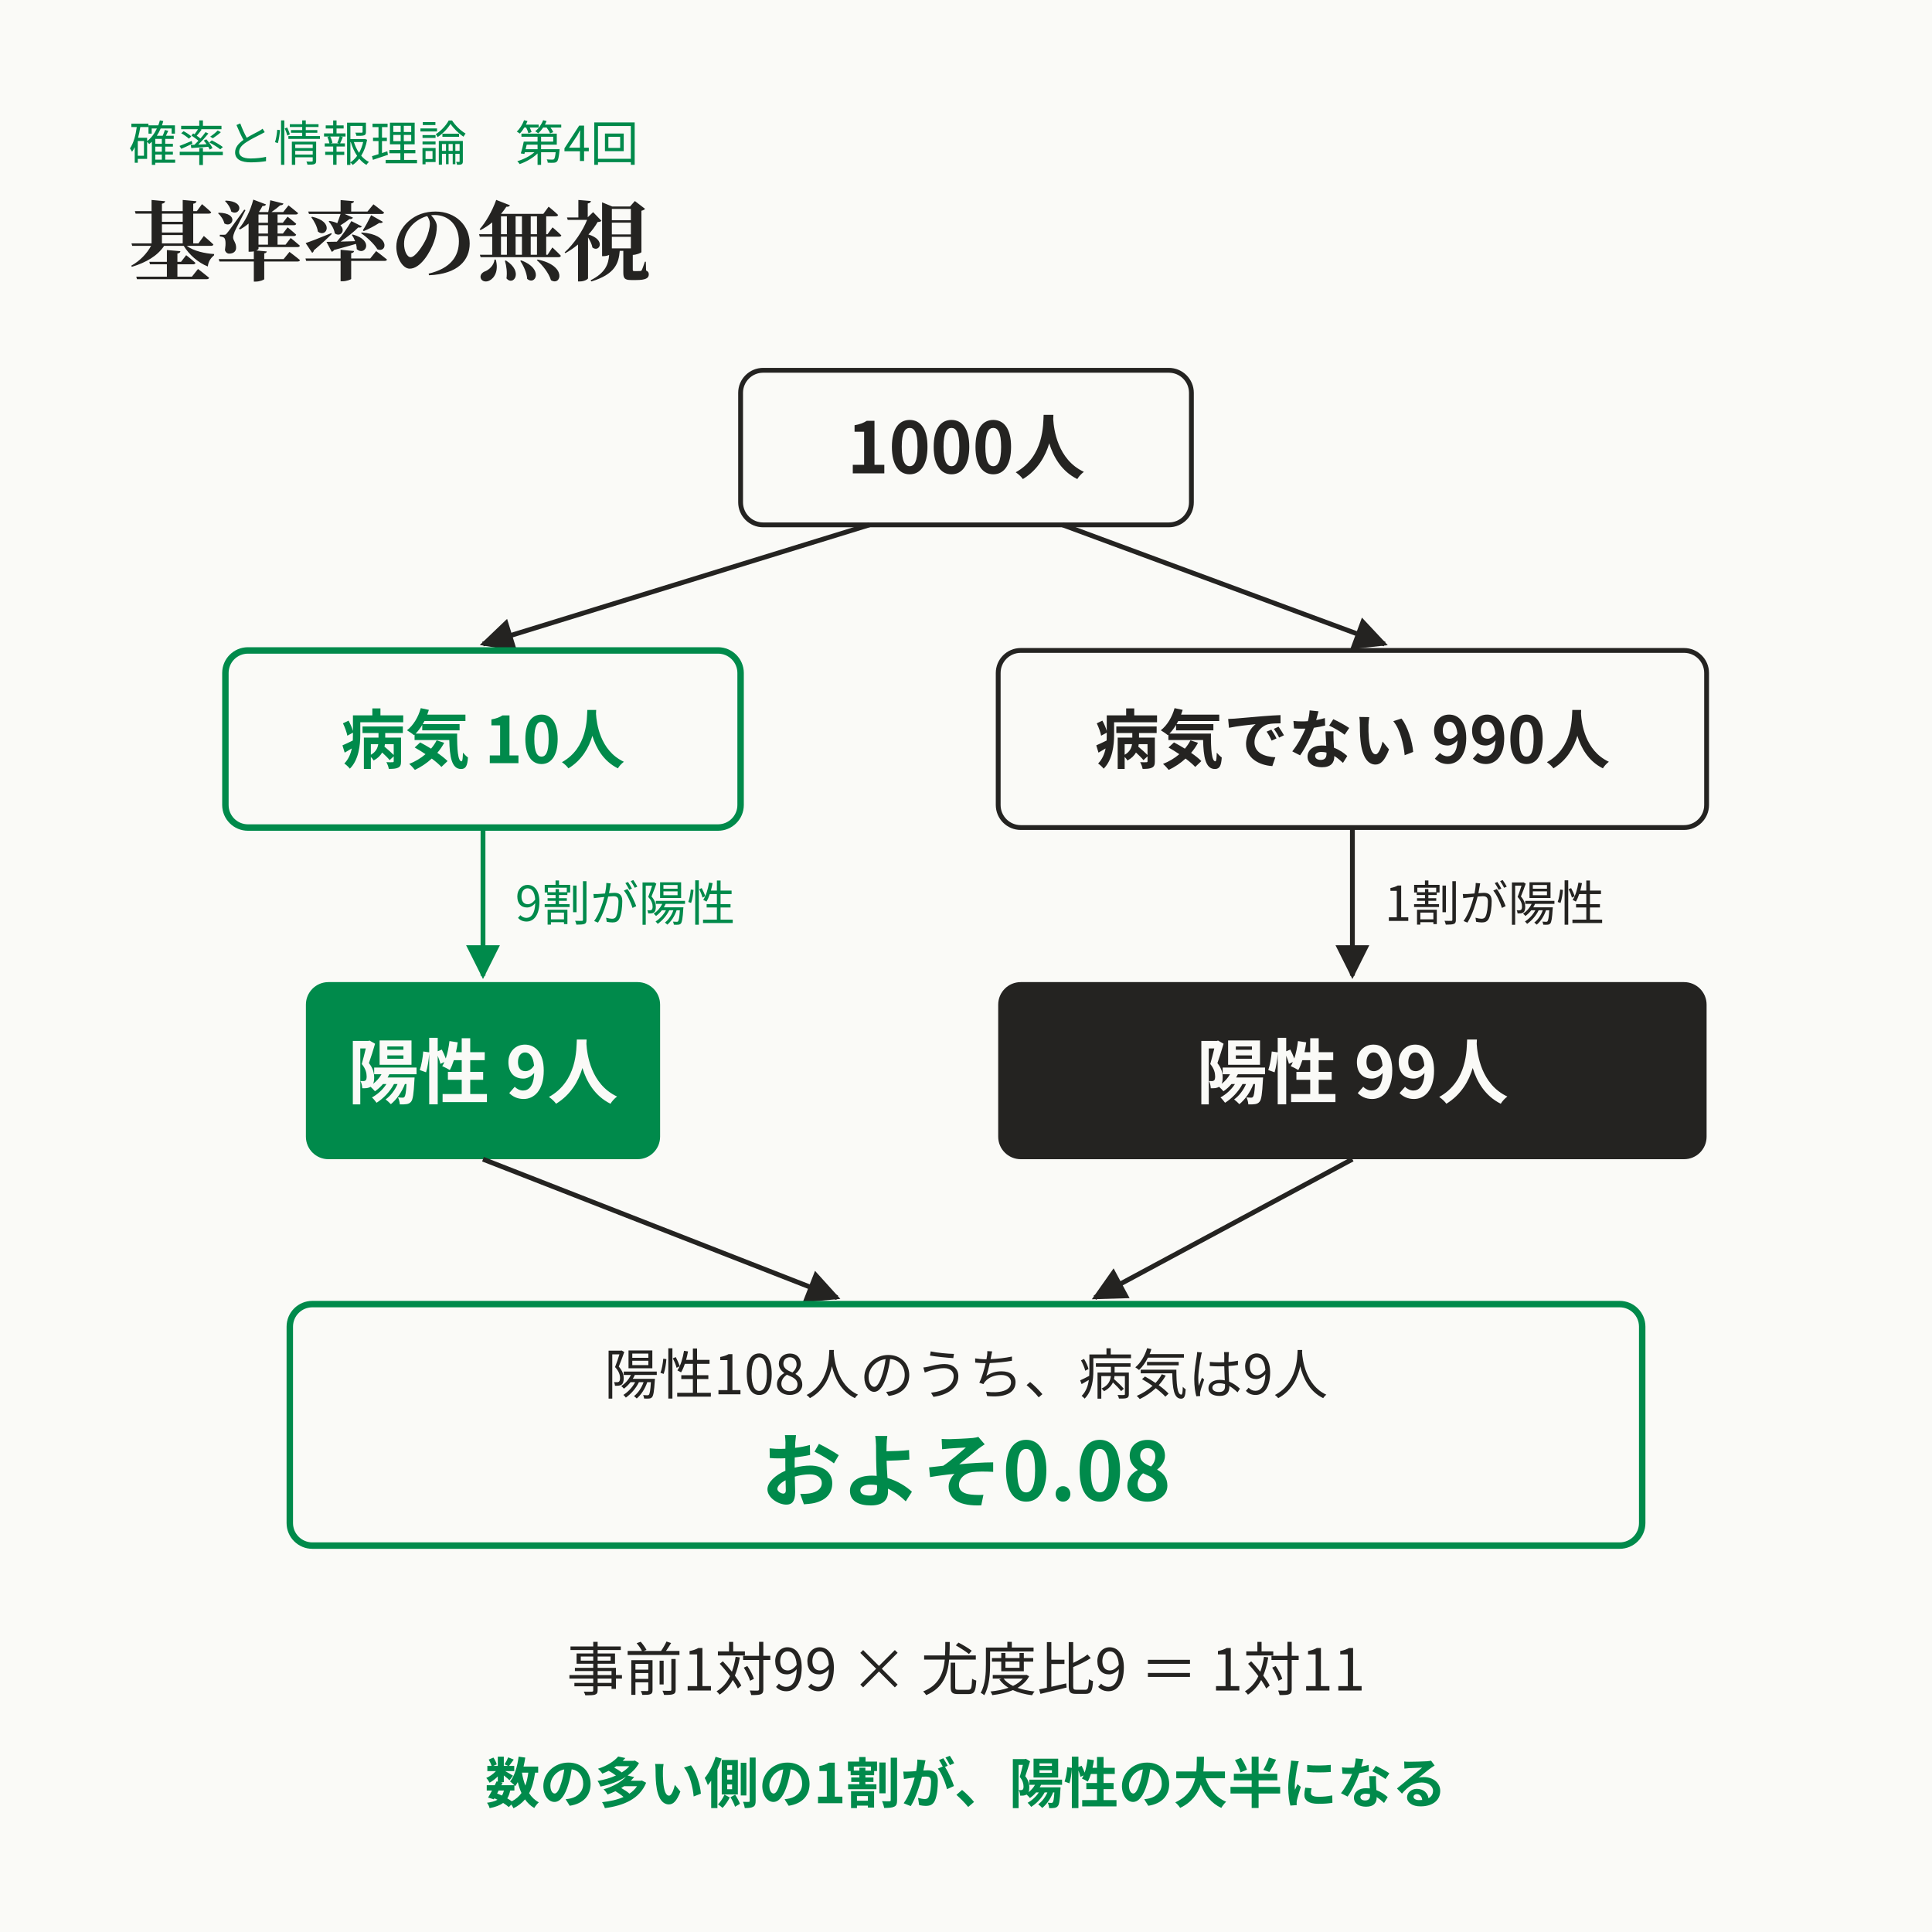
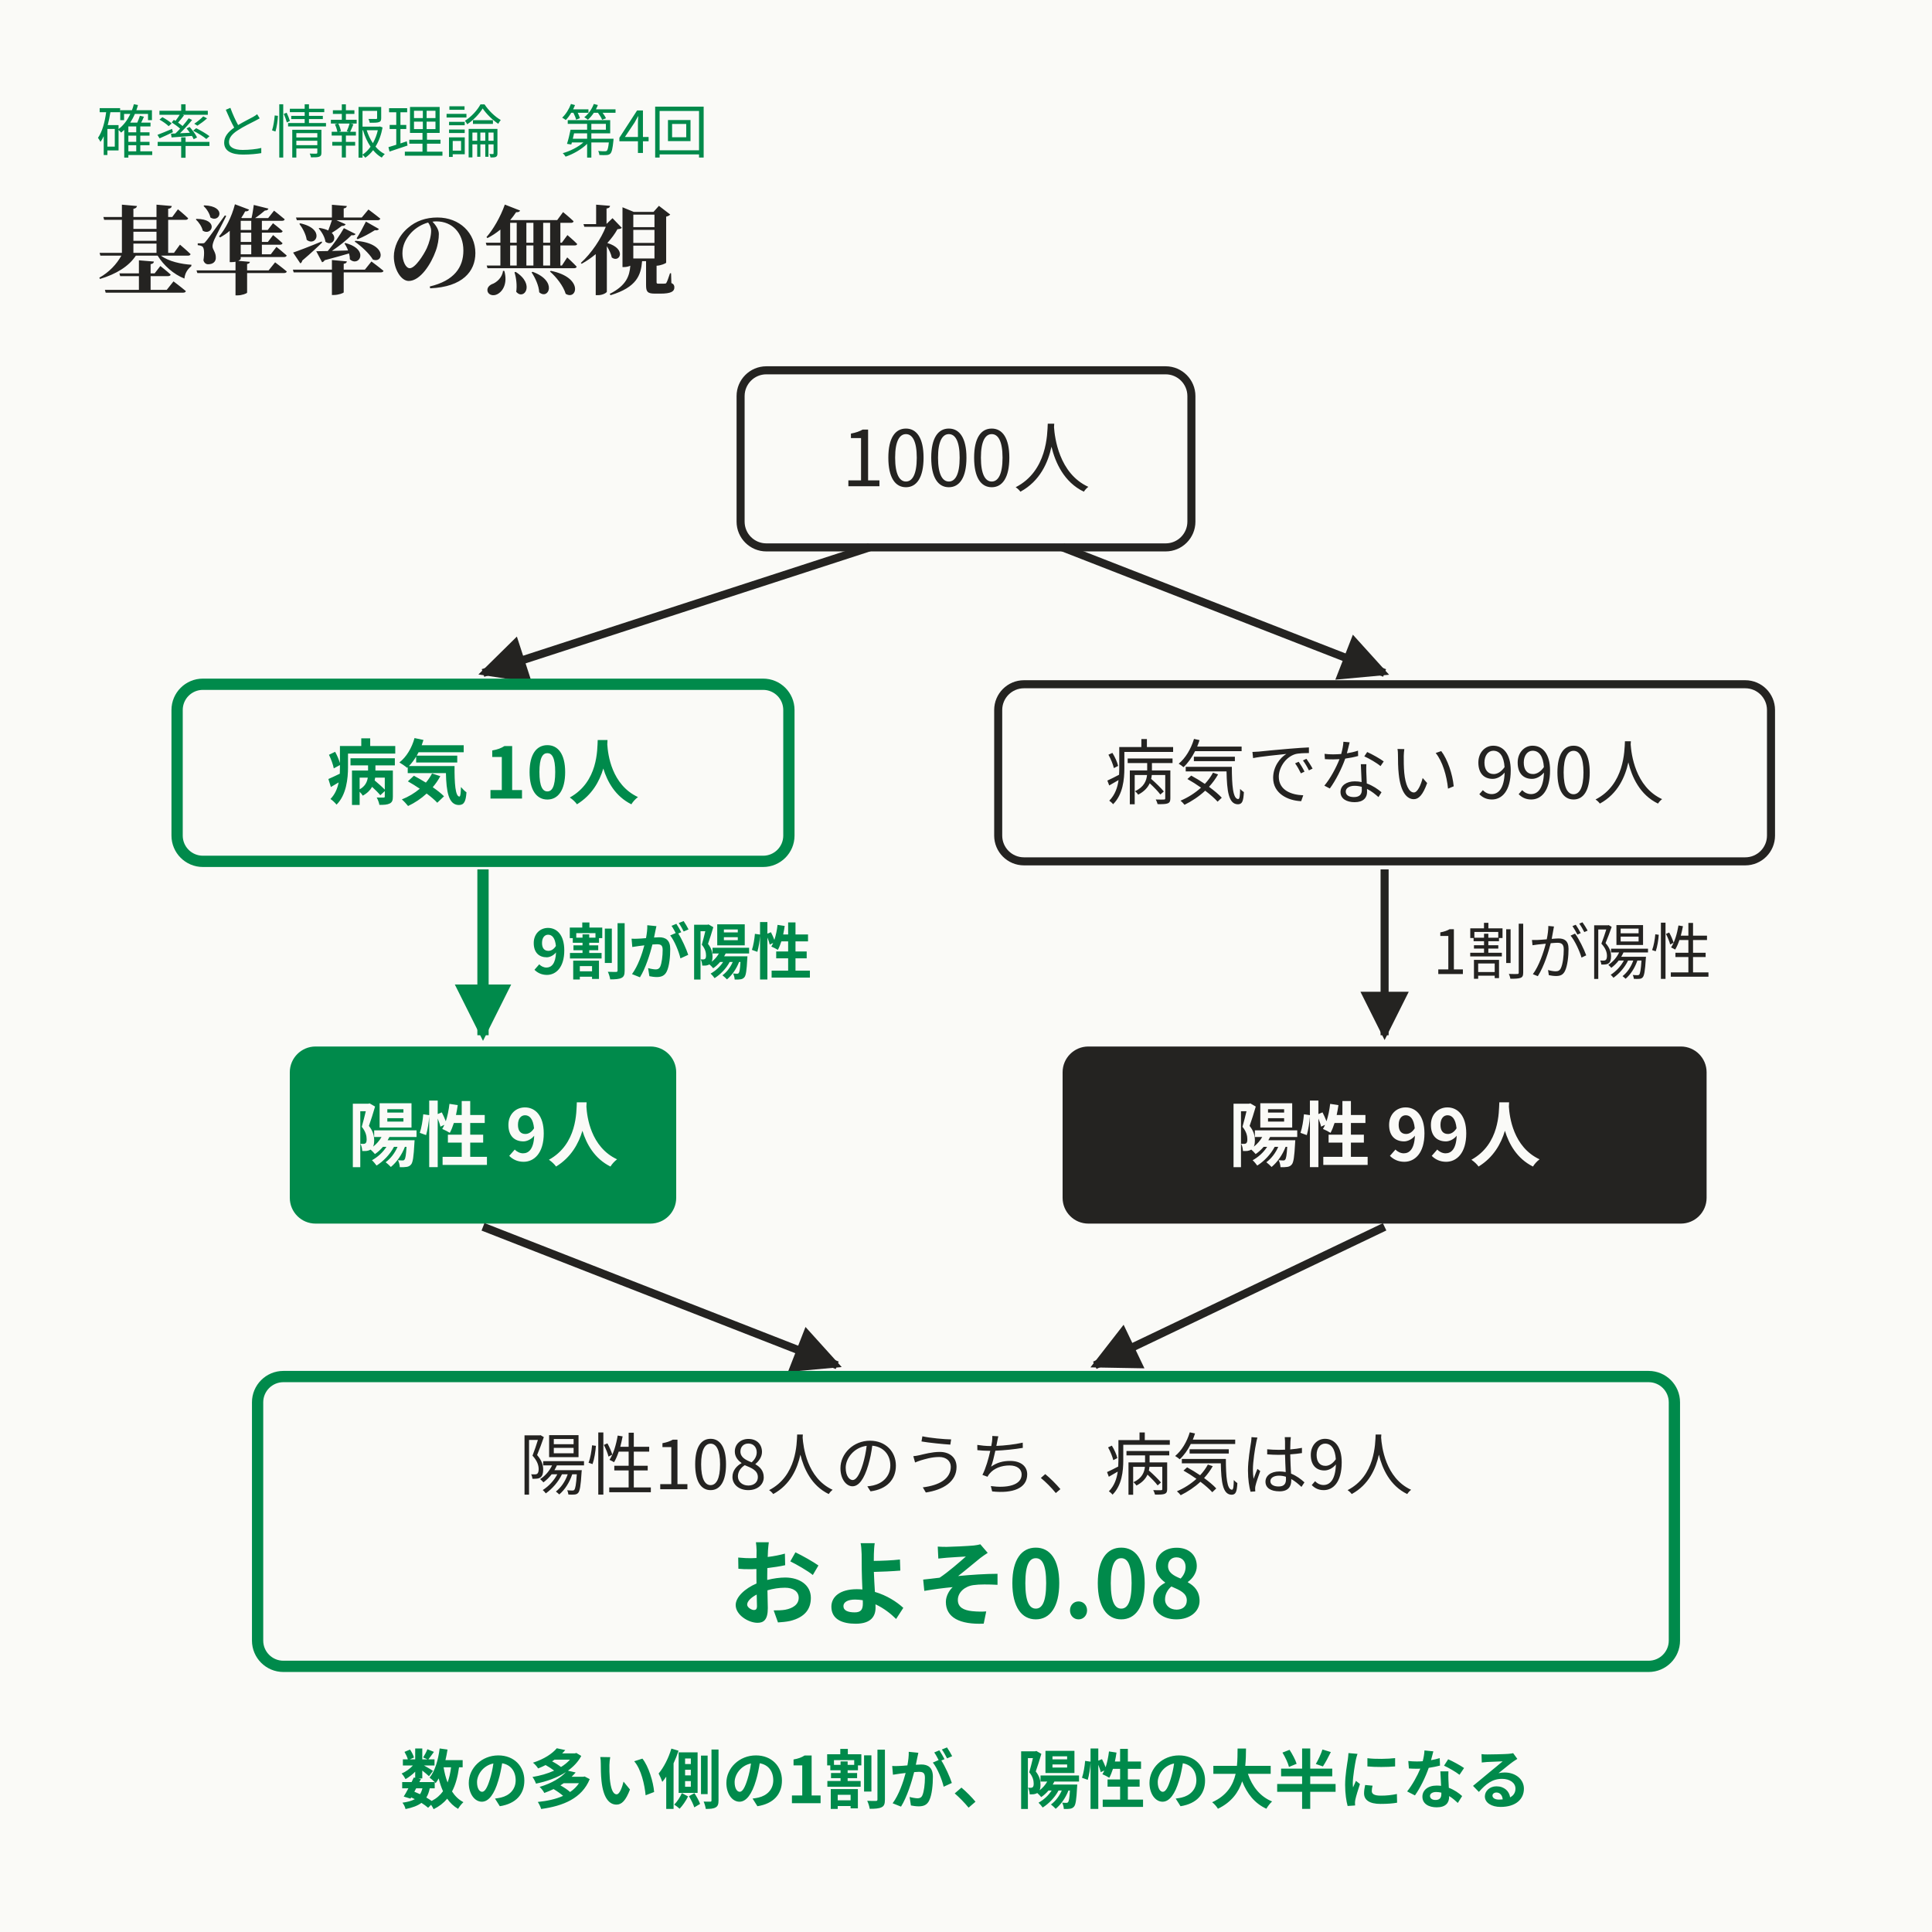
<svg xmlns="http://www.w3.org/2000/svg" width="1200" height="1200" viewBox="0 0 1200 1200">
  <defs>
-     <marker id="ai" viewBox="0 0 10 10" refX="9" refY="5" markerWidth="7" markerHeight="7" orient="auto-start-reverse">
+     <marker id="ai" viewBox="0 0 10 10" refX="9" refY="5" markerWidth="6" markerHeight="6" orient="auto-start-reverse">
      <path d="M0,0 L10,5 L0,10 z" fill="#242321" />
    </marker>
-     <marker id="aa" viewBox="0 0 10 10" refX="9" refY="5" markerWidth="7" markerHeight="7" orient="auto-start-reverse">
+     <marker id="aa" viewBox="0 0 10 10" refX="9" refY="5" markerWidth="5" markerHeight="5" orient="auto-start-reverse">
      <path d="M0,0 L10,5 L0,10 z" fill="#008A4B" />
    </marker>
  </defs>
  <rect width="1200" height="1200" fill="#FAFAF7" />
-   <text x="80" y="100" font-family="Noto Sans CJK JP" font-size="30" fill="#008A4B">確率と情報理論　第4回</text>
-   <text x="80" y="170" font-family="Noto Serif CJK JP" font-size="54" font-weight="bold" fill="#242321">基準率の無視</text>
-   <rect x="460" y="230" width="280" height="96" rx="14" fill="#FAFAF7" stroke="#242321" stroke-width="3" />
-   <text x="600" y="294" text-anchor="middle" font-family="Noto Sans CJK JP" font-size="44" font-weight="bold" fill="#242321">1000人</text>
-   <line x1="540" y1="326" x2="300" y2="400" stroke="#242321" stroke-width="3" marker-end="url(#ai)" />
-   <line x1="660" y1="326" x2="860" y2="400" stroke="#242321" stroke-width="3" marker-end="url(#ai)" />
-   <rect x="140" y="404" width="320" height="110" rx="14" fill="#FAFAF7" stroke="#008A4B" stroke-width="4" />
-   <text x="300" y="474" text-anchor="middle" font-family="Noto Sans CJK JP" font-size="40" font-weight="bold" fill="#008A4B">病気 10人</text>
-   <rect x="620" y="404" width="440" height="110" rx="14" fill="#FAFAF7" stroke="#242321" stroke-width="3" />
-   <text x="840" y="474" text-anchor="middle" font-family="Noto Sans CJK JP" font-size="40" font-weight="bold" fill="#242321">病気でない 990人</text>
-   <line x1="300" y1="514" x2="300" y2="606" stroke="#008A4B" stroke-width="3" marker-end="url(#aa)" />
-   <text x="320" y="572" font-family="Noto Sans CJK JP" font-size="30" fill="#008A4B">9割が陽性</text>
-   <line x1="840" y1="514" x2="840" y2="606" stroke="#242321" stroke-width="3" marker-end="url(#ai)" />
-   <text x="860" y="572" font-family="Noto Sans CJK JP" font-size="30" fill="#242321">1割が陽性</text>
-   <rect x="190" y="610" width="220" height="110" rx="14" fill="#008A4B" />
-   <text x="300" y="682" text-anchor="middle" font-family="Noto Sans CJK JP" font-size="44" font-weight="bold" fill="#FAFAF7">陽性 9人</text>
-   <rect x="620" y="610" width="440" height="110" rx="14" fill="#242321" />
-   <text x="840" y="682" text-anchor="middle" font-family="Noto Sans CJK JP" font-size="44" font-weight="bold" fill="#FAFAF7">陽性 99人</text>
-   <line x1="300" y1="720" x2="520" y2="806" stroke="#242321" stroke-width="3" marker-end="url(#ai)" />
-   <line x1="840" y1="720" x2="680" y2="806" stroke="#242321" stroke-width="3" marker-end="url(#ai)" />
-   <rect x="180" y="810" width="840" height="150" rx="14" fill="#FAFAF7" stroke="#008A4B" stroke-width="4" />
-   <text x="600" y="866" text-anchor="middle" font-family="Noto Sans CJK JP" font-size="34" fill="#242321">陽性108人のうち、病気は9人</text>
-   <text x="600" y="932" text-anchor="middle" font-family="Noto Sans CJK JP" font-size="50" font-weight="bold" fill="#008A4B">およそ0.08</text>
-   <text x="600" y="1050" text-anchor="middle" font-family="Noto Sans CJK JP" font-size="36" fill="#242321">事前1対99 × 尤度比9 ＝ 1対11</text>
-   <text x="600" y="1120" text-anchor="middle" font-family="Noto Sans CJK JP" font-size="34" font-weight="bold" fill="#008A4B">数の多い側の1割が、陽性の大半になる</text>
+   <text x="60" y="95" font-family="Noto Sans CJK JP" font-weight="500" font-size="36" fill="#008A4B">確率と情報理論　第4回</text>
+   <text x="60" y="178" font-family="Noto Serif CJK JP" font-weight="bold" font-size="60" fill="#242321">基準率の無視</text>
+   <rect data-step="1" x="460" y="230" width="280" height="110" rx="16" fill="#FAFAF7" stroke="#242321" stroke-width="5" />
+   <text data-step="1" x="600" y="302" text-anchor="middle" font-family="Noto Sans CJK JP" font-weight="500" font-size="48" fill="#242321">1000人</text>
+   <line data-step="2" x1="540" y1="340" x2="300" y2="418" stroke="#242321" stroke-width="5" marker-end="url(#ai)" />
+   <line data-step="2" x1="660" y1="340" x2="860" y2="418" stroke="#242321" stroke-width="5" marker-end="url(#ai)" />
+   <rect data-step="2" x="110" y="425" width="380" height="110" rx="16" fill="#FAFAF7" stroke="#008A4B" stroke-width="7" />
+   <text data-step="2" x="300" y="496" text-anchor="middle" font-family="Noto Sans CJK JP" font-weight="bold" font-size="44" fill="#008A4B">病気 10人</text>
+   <rect data-step="2" x="620" y="425" width="480" height="110" rx="16" fill="#FAFAF7" stroke="#242321" stroke-width="5" />
+   <text data-step="2" x="860" y="496" text-anchor="middle" font-family="Noto Sans CJK JP" font-weight="500" font-size="44" fill="#242321">病気でない 990人</text>
+   <line data-step="3" x1="300" y1="540" x2="300" y2="643" stroke="#008A4B" stroke-width="7" marker-end="url(#aa)" />
+   <text data-step="3" x="330" y="605" text-anchor="start" font-family="Noto Sans CJK JP" font-weight="bold" font-size="38" fill="#008A4B">9割が陽性</text>
+   <rect data-step="3" x="180" y="650" width="240" height="110" rx="16" fill="#008A4B" />
+   <text data-step="3" x="300" y="721" text-anchor="middle" font-family="Noto Sans CJK JP" font-weight="bold" font-size="44" fill="#FAFAF7">陽性 9人</text>
+   <line data-step="4" x1="860" y1="540" x2="860" y2="643" stroke="#242321" stroke-width="5" marker-end="url(#ai)" />
+   <text data-step="4" x="890" y="605" text-anchor="start" font-family="Noto Sans CJK JP" font-weight="500" font-size="38" fill="#242321">1割が陽性</text>
+   <rect data-step="4" x="660" y="650" width="400" height="110" rx="16" fill="#242321" />
+   <text data-step="4" x="860" y="721" text-anchor="middle" font-family="Noto Sans CJK JP" font-weight="bold" font-size="44" fill="#FAFAF7">陽性 99人</text>
+   <line data-step="5" x1="300" y1="762" x2="520" y2="848" stroke="#242321" stroke-width="5" marker-end="url(#ai)" />
+   <line data-step="5" x1="860" y1="762" x2="680" y2="848" stroke="#242321" stroke-width="5" marker-end="url(#ai)" />
+   <rect data-step="5" x="160" y="855" width="880" height="180" rx="16" fill="#FAFAF7" stroke="#008A4B" stroke-width="7" />
+   <text data-step="5" x="600" y="925" text-anchor="middle" font-family="Noto Sans CJK JP" font-weight="500" font-size="42" fill="#242321">陽性108人のうち、病気は9人</text>
+   <text data-step="5" x="600" y="1005" text-anchor="middle" font-family="Noto Sans CJK JP" font-weight="bold" font-size="58" fill="#008A4B">およそ0.08</text>
+   <text data-step="6" x="600" y="1120" text-anchor="middle" font-family="Noto Sans CJK JP" font-weight="bold" font-size="40" fill="#008A4B">数の多い側の1割が、陽性の大半になる</text>
</svg>
